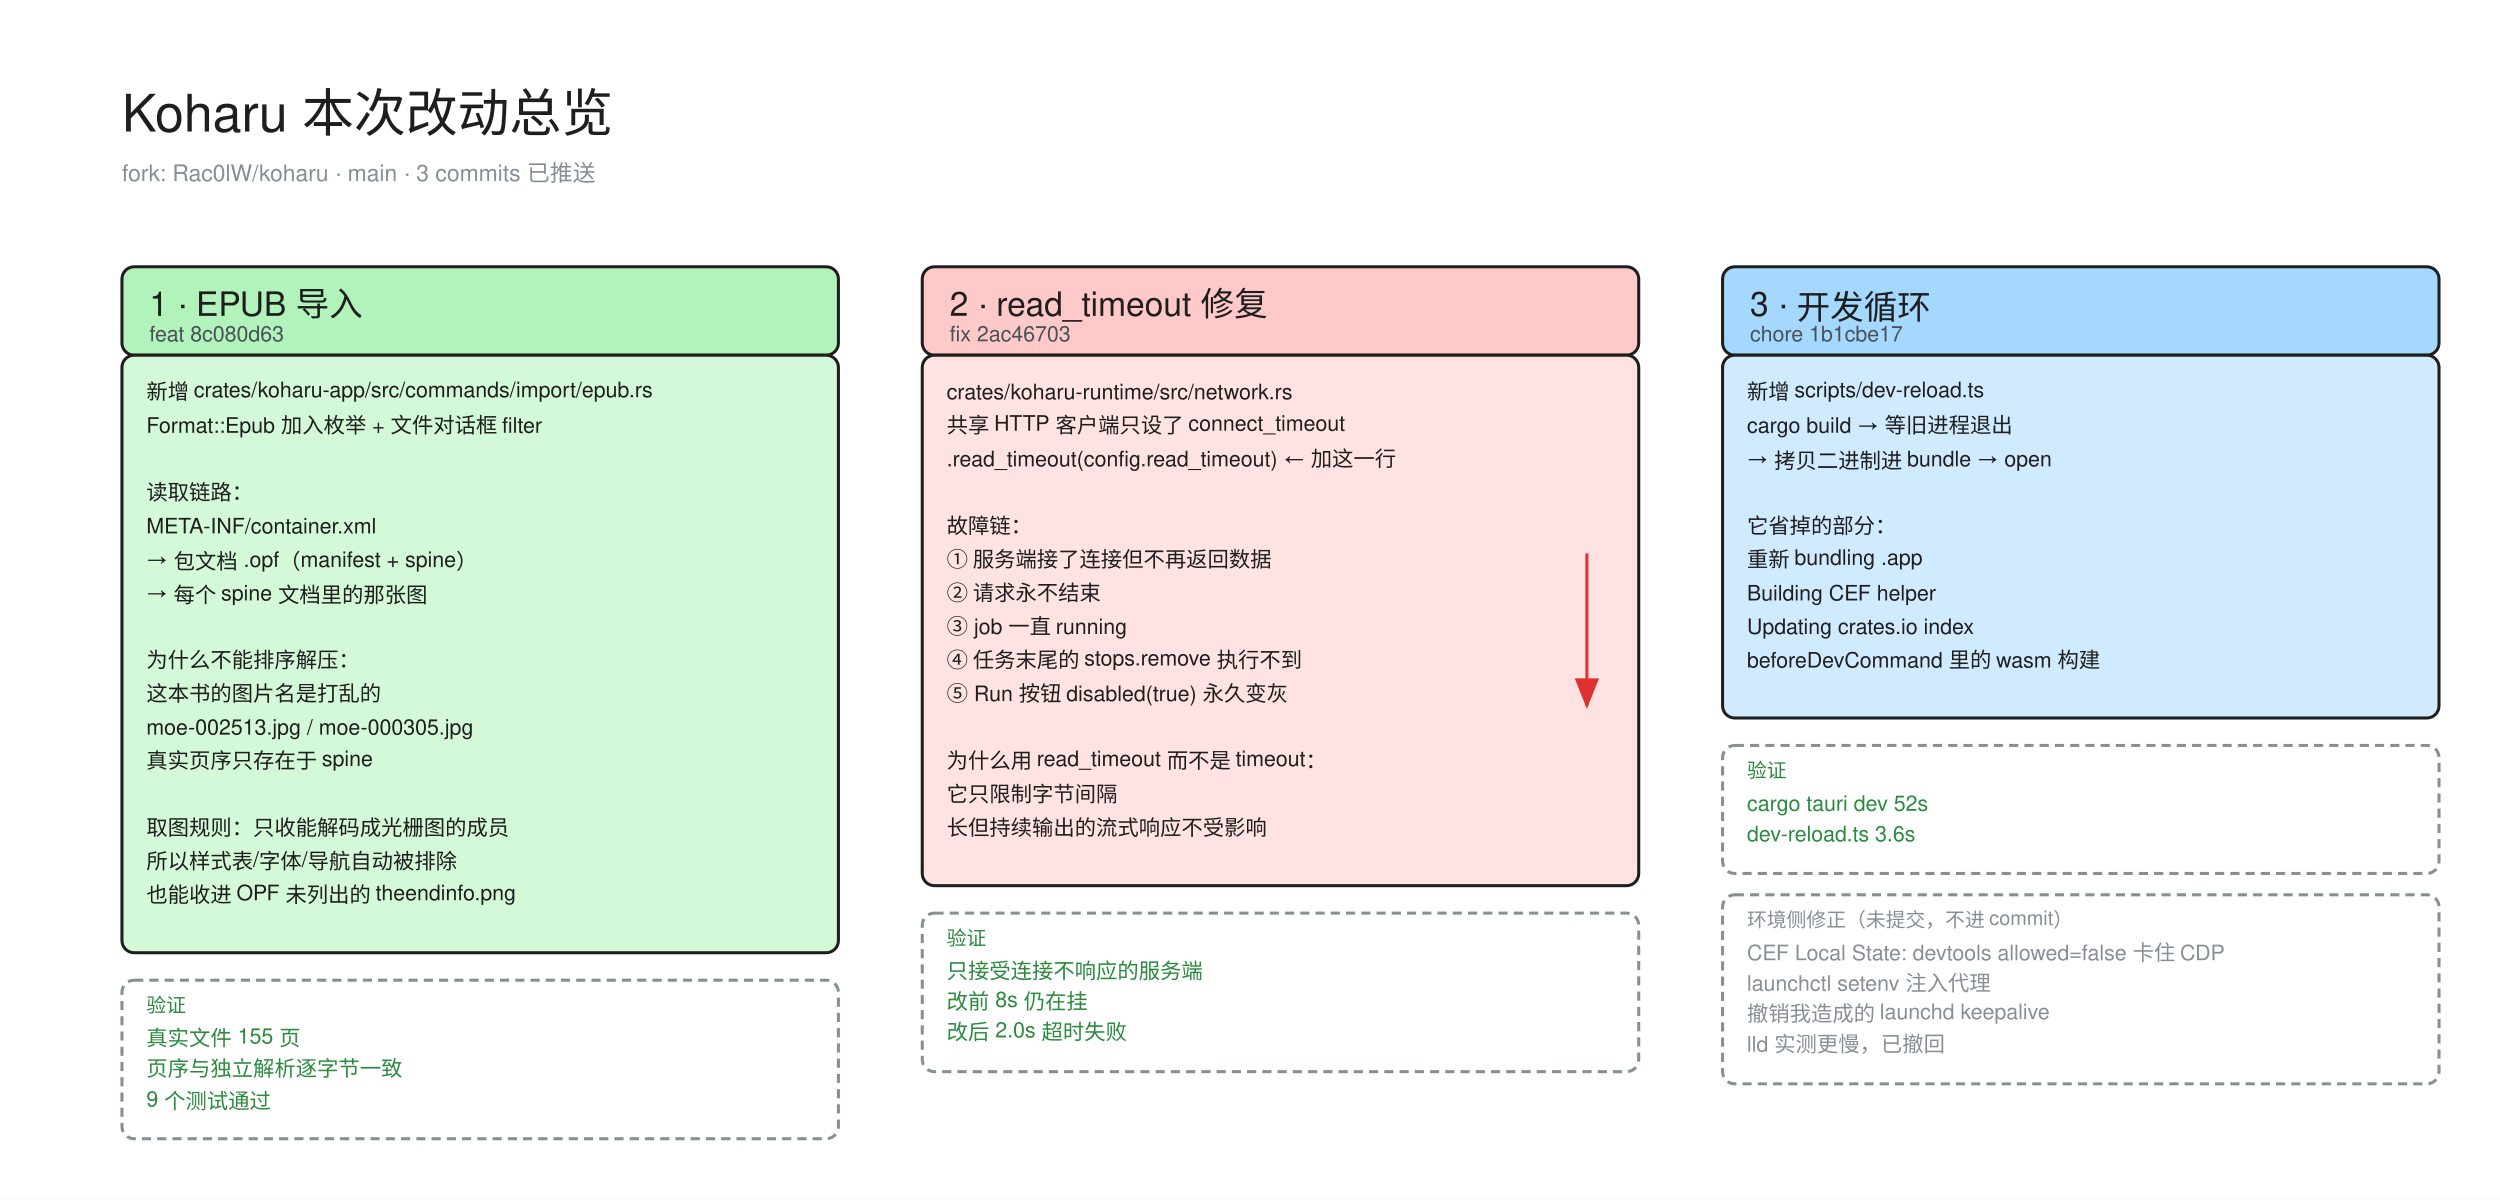
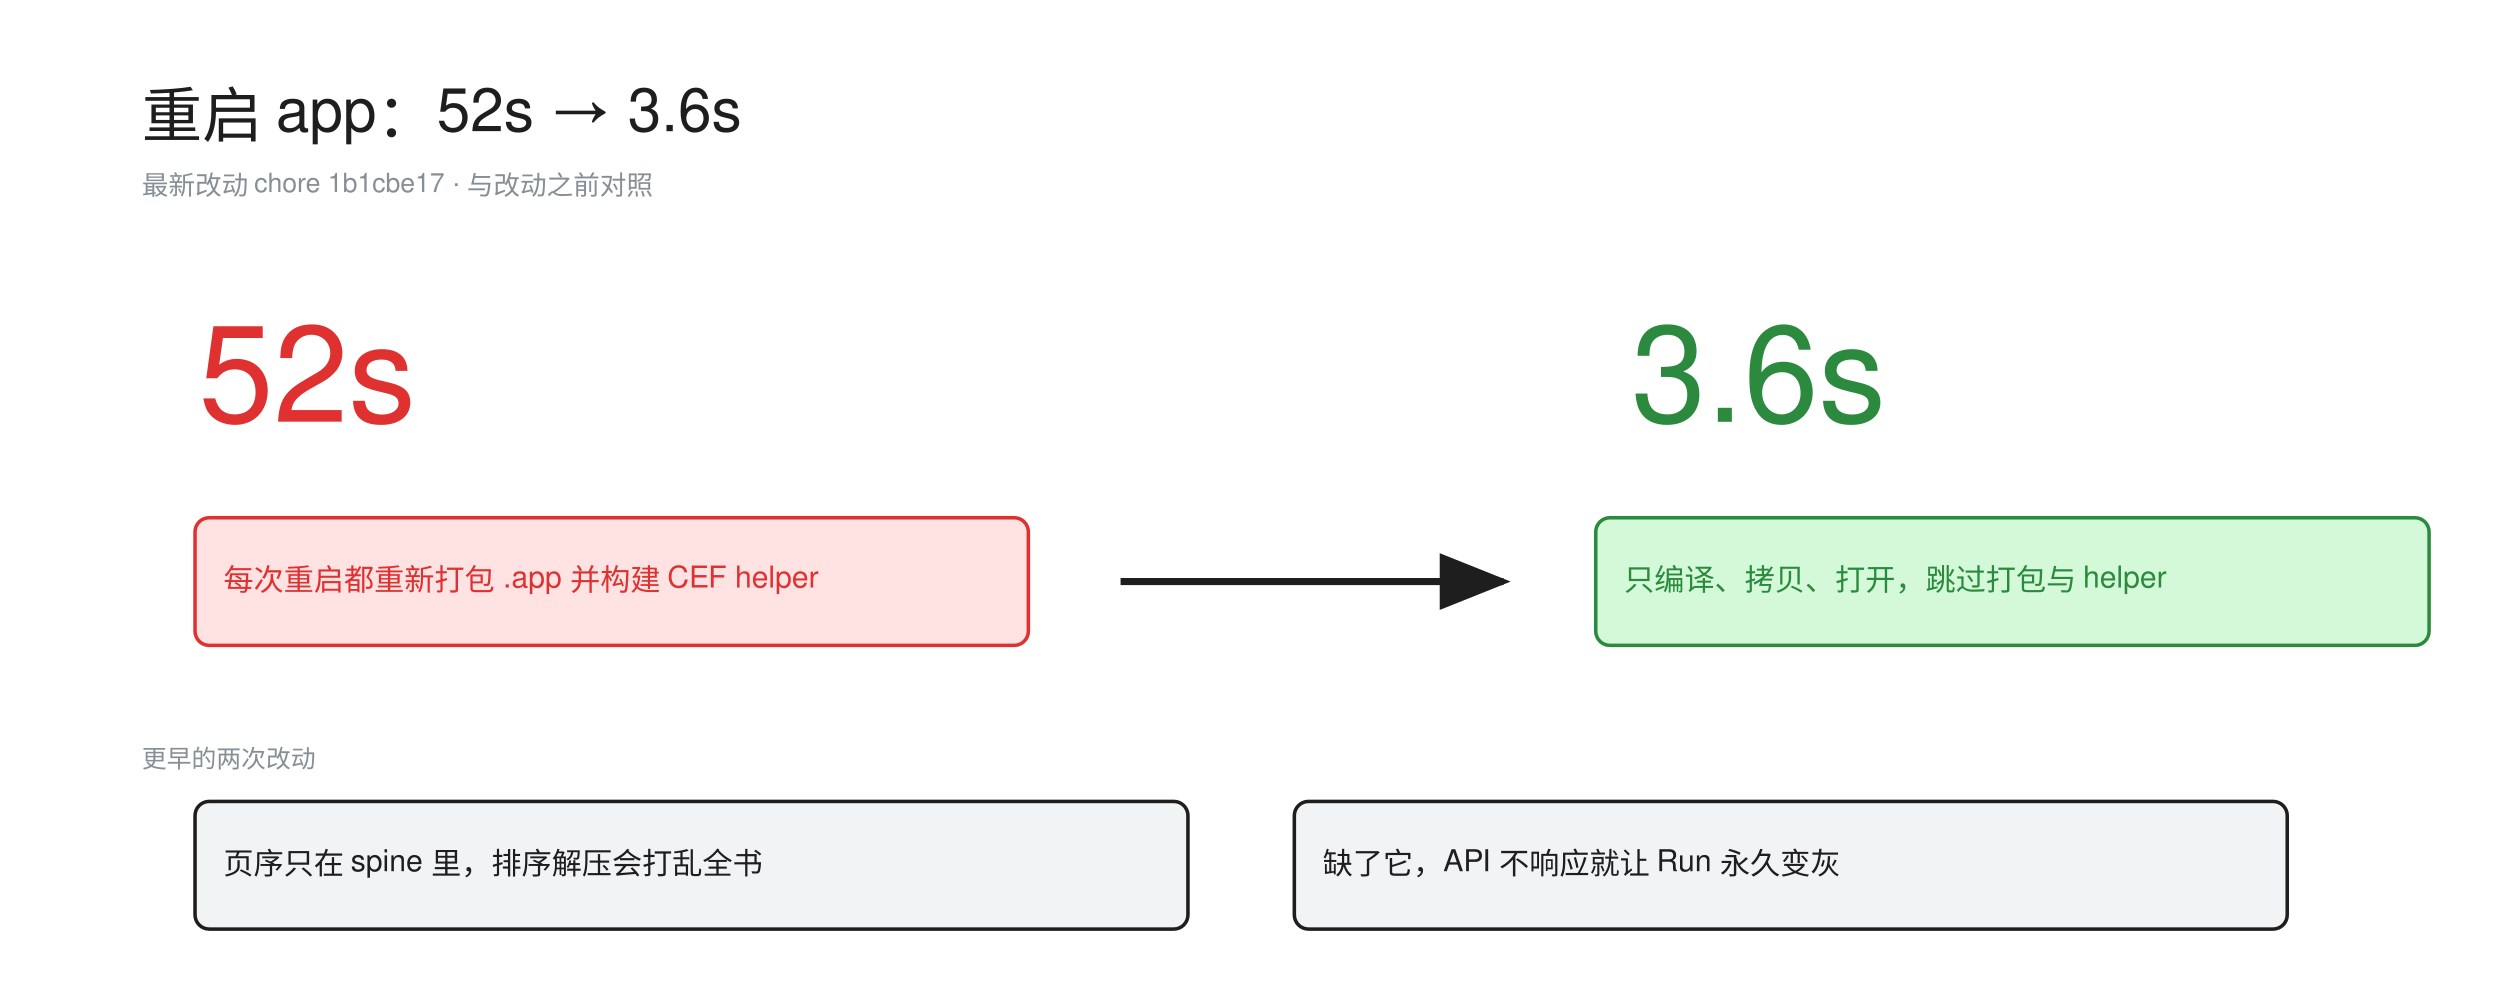
- <svg xmlns="http://www.w3.org/2000/svg" width="1640" height="787" viewBox="0 0 1640 787">
+ <svg xmlns="http://www.w3.org/2000/svg" width="1410" height="564" viewBox="0 0 1410 564">
  <defs>
    <marker id="a" markerWidth="10" markerHeight="8" refX="9" refY="4" orient="auto">
-       <path d="M0,0 L10,4 L0,8 z" fill="#e03131" />
+       <path d="M0,0 L10,4 L0,8 z" fill="#1e1e1e" />
    </marker>
  </defs>
  <rect width="100%" height="100%" fill="#ffffff" />
-   <rect x="80.0" y="175.0" width="470.0" height="58.0" rx="8" fill="#b2f2bb" stroke="#1e1e1e" stroke-width="2" />
-   <text x="98.0" y="207.2" font-family="Helvetica, Arial, 'Hiragino Sans', 'Noto Sans CJK SC', 'PingFang SC', sans-serif" font-size="22" fill="#1e1e1e">1 · EPUB 导入</text>
-   <text x="98.0" y="223.9" font-family="Helvetica, Arial, 'Hiragino Sans', 'Noto Sans CJK SC', 'PingFang SC', sans-serif" font-size="14" fill="#495057">feat 8c080d63</text>
-   <rect x="80.0" y="233.0" width="470.0" height="392.0" rx="8" fill="#d3f9d8" stroke="#1e1e1e" stroke-width="2" />
-   <text x="96.0" y="261.9" font-family="Helvetica, Arial, 'Hiragino Sans', 'Noto Sans CJK SC', 'PingFang SC', sans-serif" font-size="14" fill="#1e1e1e">新增 crates/koharu-app/src/commands/import/epub.rs</text>
-   <text x="96.0" y="283.9" font-family="Helvetica, Arial, 'Hiragino Sans', 'Noto Sans CJK SC', 'PingFang SC', sans-serif" font-size="14" fill="#1e1e1e">Format::Epub 加入枚举 + 文件对话框 filter</text>
-   <text x="96.0" y="327.9" font-family="Helvetica, Arial, 'Hiragino Sans', 'Noto Sans CJK SC', 'PingFang SC', sans-serif" font-size="14" fill="#1e1e1e">读取链路：</text>
-   <text x="96.0" y="349.9" font-family="Helvetica, Arial, 'Hiragino Sans', 'Noto Sans CJK SC', 'PingFang SC', sans-serif" font-size="14" fill="#1e1e1e">  META-INF/container.xml</text>
-   <text x="96.0" y="371.9" font-family="Helvetica, Arial, 'Hiragino Sans', 'Noto Sans CJK SC', 'PingFang SC', sans-serif" font-size="14" fill="#1e1e1e">  → 包文档 .opf（manifest + spine）</text>
-   <text x="96.0" y="393.9" font-family="Helvetica, Arial, 'Hiragino Sans', 'Noto Sans CJK SC', 'PingFang SC', sans-serif" font-size="14" fill="#1e1e1e">  → 每个 spine 文档里的那张图</text>
-   <text x="96.0" y="437.9" font-family="Helvetica, Arial, 'Hiragino Sans', 'Noto Sans CJK SC', 'PingFang SC', sans-serif" font-size="14" fill="#1e1e1e">为什么不能排序解压：</text>
-   <text x="96.0" y="459.9" font-family="Helvetica, Arial, 'Hiragino Sans', 'Noto Sans CJK SC', 'PingFang SC', sans-serif" font-size="14" fill="#1e1e1e">  这本书的图片名是打乱的</text>
-   <text x="96.0" y="481.9" font-family="Helvetica, Arial, 'Hiragino Sans', 'Noto Sans CJK SC', 'PingFang SC', sans-serif" font-size="14" fill="#1e1e1e">  moe-002513.jpg / moe-000305.jpg</text>
-   <text x="96.0" y="503.9" font-family="Helvetica, Arial, 'Hiragino Sans', 'Noto Sans CJK SC', 'PingFang SC', sans-serif" font-size="14" fill="#1e1e1e">  真实页序只存在于 spine</text>
-   <text x="96.0" y="547.9" font-family="Helvetica, Arial, 'Hiragino Sans', 'Noto Sans CJK SC', 'PingFang SC', sans-serif" font-size="14" fill="#1e1e1e">取图规则：只收能解码成光栅图的成员</text>
-   <text x="96.0" y="569.9" font-family="Helvetica, Arial, 'Hiragino Sans', 'Noto Sans CJK SC', 'PingFang SC', sans-serif" font-size="14" fill="#1e1e1e">  所以样式表/字体/导航自动被排除</text>
-   <text x="96.0" y="591.9" font-family="Helvetica, Arial, 'Hiragino Sans', 'Noto Sans CJK SC', 'PingFang SC', sans-serif" font-size="14" fill="#1e1e1e">  也能收进 OPF 未列出的 theendinfo.png</text>
-   <rect x="80.0" y="643.0" width="470.0" height="104.0" rx="8" fill="#ffffff" stroke="#868e96" stroke-width="2" stroke-dasharray="6 4" />
-   <text x="96.0" y="664.0" font-family="Helvetica, Arial, 'Hiragino Sans', 'Noto Sans CJK SC', 'PingFang SC', sans-serif" font-size="13" fill="#2b8a3e">验证</text>
-   <text x="96.0" y="685.9" font-family="Helvetica, Arial, 'Hiragino Sans', 'Noto Sans CJK SC', 'PingFang SC', sans-serif" font-size="14" fill="#2b8a3e">真实文件 155 页</text>
-   <text x="96.0" y="705.9" font-family="Helvetica, Arial, 'Hiragino Sans', 'Noto Sans CJK SC', 'PingFang SC', sans-serif" font-size="14" fill="#2b8a3e">页序与独立解析逐字节一致</text>
-   <text x="96.0" y="725.9" font-family="Helvetica, Arial, 'Hiragino Sans', 'Noto Sans CJK SC', 'PingFang SC', sans-serif" font-size="14" fill="#2b8a3e">9 个测试通过</text>
-   <rect x="605.0" y="175.0" width="470.0" height="58.0" rx="8" fill="#ffc9c9" stroke="#1e1e1e" stroke-width="2" />
-   <text x="623.0" y="207.2" font-family="Helvetica, Arial, 'Hiragino Sans', 'Noto Sans CJK SC', 'PingFang SC', sans-serif" font-size="22" fill="#1e1e1e">2 · read_timeout 修复</text>
-   <text x="623.0" y="223.9" font-family="Helvetica, Arial, 'Hiragino Sans', 'Noto Sans CJK SC', 'PingFang SC', sans-serif" font-size="14" fill="#495057">fix 2ac46703</text>
-   <rect x="605.0" y="233.0" width="470.0" height="348.0" rx="8" fill="#ffe3e3" stroke="#1e1e1e" stroke-width="2" />
-   <text x="621.0" y="261.9" font-family="Helvetica, Arial, 'Hiragino Sans', 'Noto Sans CJK SC', 'PingFang SC', sans-serif" font-size="14" fill="#1e1e1e">crates/koharu-runtime/src/network.rs</text>
-   <text x="621.0" y="283.9" font-family="Helvetica, Arial, 'Hiragino Sans', 'Noto Sans CJK SC', 'PingFang SC', sans-serif" font-size="14" fill="#1e1e1e">共享 HTTP 客户端只设了 connect_timeout</text>
-   <text x="621.0" y="305.9" font-family="Helvetica, Arial, 'Hiragino Sans', 'Noto Sans CJK SC', 'PingFang SC', sans-serif" font-size="14" fill="#1e1e1e">.read_timeout(config.read_timeout) ← 加这一行</text>
-   <text x="621.0" y="349.9" font-family="Helvetica, Arial, 'Hiragino Sans', 'Noto Sans CJK SC', 'PingFang SC', sans-serif" font-size="14" fill="#1e1e1e">故障链：</text>
-   <text x="621.0" y="371.9" font-family="Helvetica, Arial, 'Hiragino Sans', 'Noto Sans CJK SC', 'PingFang SC', sans-serif" font-size="14" fill="#1e1e1e">  ① 服务端接了连接但不再返回数据</text>
-   <text x="621.0" y="393.9" font-family="Helvetica, Arial, 'Hiragino Sans', 'Noto Sans CJK SC', 'PingFang SC', sans-serif" font-size="14" fill="#1e1e1e">  ② 请求永不结束</text>
-   <text x="621.0" y="415.9" font-family="Helvetica, Arial, 'Hiragino Sans', 'Noto Sans CJK SC', 'PingFang SC', sans-serif" font-size="14" fill="#1e1e1e">  ③ job 一直 running</text>
-   <text x="621.0" y="437.9" font-family="Helvetica, Arial, 'Hiragino Sans', 'Noto Sans CJK SC', 'PingFang SC', sans-serif" font-size="14" fill="#1e1e1e">  ④ 任务末尾的 stops.remove 执行不到</text>
-   <text x="621.0" y="459.9" font-family="Helvetica, Arial, 'Hiragino Sans', 'Noto Sans CJK SC', 'PingFang SC', sans-serif" font-size="14" fill="#1e1e1e">  ⑤ Run 按钮 disabled(true) 永久变灰</text>
-   <text x="621.0" y="503.9" font-family="Helvetica, Arial, 'Hiragino Sans', 'Noto Sans CJK SC', 'PingFang SC', sans-serif" font-size="14" fill="#1e1e1e">为什么用 read_timeout 而不是 timeout：</text>
-   <text x="621.0" y="525.9" font-family="Helvetica, Arial, 'Hiragino Sans', 'Noto Sans CJK SC', 'PingFang SC', sans-serif" font-size="14" fill="#1e1e1e">  它只限制字节间隔</text>
-   <text x="621.0" y="547.9" font-family="Helvetica, Arial, 'Hiragino Sans', 'Noto Sans CJK SC', 'PingFang SC', sans-serif" font-size="14" fill="#1e1e1e">  长但持续输出的流式响应不受影响</text>
-   <rect x="605.0" y="599.0" width="470.0" height="104.0" rx="8" fill="#ffffff" stroke="#868e96" stroke-width="2" stroke-dasharray="6 4" />
-   <text x="621.0" y="620.0" font-family="Helvetica, Arial, 'Hiragino Sans', 'Noto Sans CJK SC', 'PingFang SC', sans-serif" font-size="13" fill="#2b8a3e">验证</text>
-   <text x="621.0" y="641.9" font-family="Helvetica, Arial, 'Hiragino Sans', 'Noto Sans CJK SC', 'PingFang SC', sans-serif" font-size="14" fill="#2b8a3e">只接受连接不响应的服务端</text>
-   <text x="621.0" y="661.9" font-family="Helvetica, Arial, 'Hiragino Sans', 'Noto Sans CJK SC', 'PingFang SC', sans-serif" font-size="14" fill="#2b8a3e">改前 8s 仍在挂</text>
-   <text x="621.0" y="681.9" font-family="Helvetica, Arial, 'Hiragino Sans', 'Noto Sans CJK SC', 'PingFang SC', sans-serif" font-size="14" fill="#2b8a3e">改后 2.0s 超时失败</text>
-   <rect x="1130.0" y="175.0" width="470.0" height="58.0" rx="8" fill="#a5d8ff" stroke="#1e1e1e" stroke-width="2" />
-   <text x="1148.0" y="207.2" font-family="Helvetica, Arial, 'Hiragino Sans', 'Noto Sans CJK SC', 'PingFang SC', sans-serif" font-size="22" fill="#1e1e1e">3 · 开发循环</text>
-   <text x="1148.0" y="223.9" font-family="Helvetica, Arial, 'Hiragino Sans', 'Noto Sans CJK SC', 'PingFang SC', sans-serif" font-size="14" fill="#495057">chore 1b1cbe17</text>
-   <rect x="1130.0" y="233.0" width="470.0" height="238.0" rx="8" fill="#d0ebff" stroke="#1e1e1e" stroke-width="2" />
-   <text x="1146.0" y="261.9" font-family="Helvetica, Arial, 'Hiragino Sans', 'Noto Sans CJK SC', 'PingFang SC', sans-serif" font-size="14" fill="#1e1e1e">新增 scripts/dev-reload.ts</text>
-   <text x="1146.0" y="283.9" font-family="Helvetica, Arial, 'Hiragino Sans', 'Noto Sans CJK SC', 'PingFang SC', sans-serif" font-size="14" fill="#1e1e1e">  cargo build → 等旧进程退出</text>
-   <text x="1146.0" y="305.9" font-family="Helvetica, Arial, 'Hiragino Sans', 'Noto Sans CJK SC', 'PingFang SC', sans-serif" font-size="14" fill="#1e1e1e">  → 拷贝二进制进 bundle → open</text>
-   <text x="1146.0" y="349.9" font-family="Helvetica, Arial, 'Hiragino Sans', 'Noto Sans CJK SC', 'PingFang SC', sans-serif" font-size="14" fill="#1e1e1e">它省掉的部分：</text>
-   <text x="1146.0" y="371.9" font-family="Helvetica, Arial, 'Hiragino Sans', 'Noto Sans CJK SC', 'PingFang SC', sans-serif" font-size="14" fill="#1e1e1e">  重新 bundling .app</text>
-   <text x="1146.0" y="393.9" font-family="Helvetica, Arial, 'Hiragino Sans', 'Noto Sans CJK SC', 'PingFang SC', sans-serif" font-size="14" fill="#1e1e1e">  Building CEF helper</text>
-   <text x="1146.0" y="415.9" font-family="Helvetica, Arial, 'Hiragino Sans', 'Noto Sans CJK SC', 'PingFang SC', sans-serif" font-size="14" fill="#1e1e1e">  Updating crates.io index</text>
-   <text x="1146.0" y="437.9" font-family="Helvetica, Arial, 'Hiragino Sans', 'Noto Sans CJK SC', 'PingFang SC', sans-serif" font-size="14" fill="#1e1e1e">  beforeDevCommand 里的 wasm 构建</text>
-   <rect x="1130.0" y="489.0" width="470.0" height="84.0" rx="8" fill="#ffffff" stroke="#868e96" stroke-width="2" stroke-dasharray="6 4" />
-   <text x="1146.0" y="510.0" font-family="Helvetica, Arial, 'Hiragino Sans', 'Noto Sans CJK SC', 'PingFang SC', sans-serif" font-size="13" fill="#2b8a3e">验证</text>
-   <text x="1146.0" y="531.9" font-family="Helvetica, Arial, 'Hiragino Sans', 'Noto Sans CJK SC', 'PingFang SC', sans-serif" font-size="14" fill="#2b8a3e">cargo tauri dev   52s</text>
-   <text x="1146.0" y="551.9" font-family="Helvetica, Arial, 'Hiragino Sans', 'Noto Sans CJK SC', 'PingFang SC', sans-serif" font-size="14" fill="#2b8a3e">dev-reload.ts      3.6s</text>
-   <rect x="1130.0" y="587.0" width="470.0" height="124.0" rx="8" fill="#ffffff" stroke="#868e96" stroke-width="2" stroke-dasharray="6 4" />
-   <text x="1146.0" y="608.0" font-family="Helvetica, Arial, 'Hiragino Sans', 'Noto Sans CJK SC', 'PingFang SC', sans-serif" font-size="13" fill="#868e96">环境侧修正（未提交，不进 commit）</text>
-   <text x="1146.0" y="629.9" font-family="Helvetica, Arial, 'Hiragino Sans', 'Noto Sans CJK SC', 'PingFang SC', sans-serif" font-size="14" fill="#868e96">CEF Local State: devtools allowed=false 卡住 CDP</text>
-   <text x="1146.0" y="649.9" font-family="Helvetica, Arial, 'Hiragino Sans', 'Noto Sans CJK SC', 'PingFang SC', sans-serif" font-size="14" fill="#868e96">launchctl setenv 注入代理</text>
-   <text x="1146.0" y="669.9" font-family="Helvetica, Arial, 'Hiragino Sans', 'Noto Sans CJK SC', 'PingFang SC', sans-serif" font-size="14" fill="#868e96">撤销我造成的 launchd keepalive</text>
-   <text x="1146.0" y="689.9" font-family="Helvetica, Arial, 'Hiragino Sans', 'Noto Sans CJK SC', 'PingFang SC', sans-serif" font-size="14" fill="#868e96">lld 实测更慢，已撤回</text>
-   <line x1="1041.0" y1="363.0" x2="1041.0" y2="463.0" stroke="#e03131" stroke-width="2" marker-end="url(#a)" />
-   <text x="80.0" y="86.3" font-family="Helvetica, Arial, 'Hiragino Sans', 'Noto Sans CJK SC', 'PingFang SC', sans-serif" font-size="34" fill="#1e1e1e">Koharu 本次改动总览</text>
-   <text x="80.0" y="118.8" font-family="Helvetica, Arial, 'Hiragino Sans', 'Noto Sans CJK SC', 'PingFang SC', sans-serif" font-size="15" fill="#868e96">fork: Rac0lW/koharu · main · 3 commits 已推送</text>
+   <text x="80.0" y="77.3" font-family="Helvetica, Arial, 'Hiragino Sans', 'Noto Sans CJK SC', 'PingFang SC', sans-serif" font-size="34" fill="#1e1e1e">重启 app：52s → 3.6s</text>
+   <text x="80.0" y="109.8" font-family="Helvetica, Arial, 'Hiragino Sans', 'Noto Sans CJK SC', 'PingFang SC', sans-serif" font-size="15" fill="#868e96">最新改动 chore 1b1cbe17 · 与改动之前对照</text>
+   <text x="112.0" y="237.9" font-family="Helvetica, Arial, 'Hiragino Sans', 'Noto Sans CJK SC', 'PingFang SC', sans-serif" font-size="76" fill="#e03131">52s</text>
+   <rect x="110.0" y="292.0" width="470.0" height="72.0" rx="8" fill="#ffe3e3" stroke="#e03131" stroke-width="2" />
+   <text x="126.0" y="333.0" font-family="Helvetica, Arial, 'Hiragino Sans', 'Noto Sans CJK SC', 'PingFang SC', sans-serif" font-size="17" fill="#e03131">每次重启都重新打包 .app 并构建 CEF helper</text>
+   <text x="920.0" y="237.9" font-family="Helvetica, Arial, 'Hiragino Sans', 'Noto Sans CJK SC', 'PingFang SC', sans-serif" font-size="76" fill="#2b8a3e">3.6s</text>
+   <rect x="900.0" y="292.0" width="470.0" height="72.0" rx="8" fill="#d3f9d8" stroke="#2b8a3e" stroke-width="2" />
+   <text x="916.0" y="333.0" font-family="Helvetica, Arial, 'Hiragino Sans', 'Noto Sans CJK SC', 'PingFang SC', sans-serif" font-size="17" fill="#2b8a3e">只编译、拷贝、打开，跳过打包与 helper</text>
+   <line x1="632.0" y1="328.0" x2="848.0" y2="328.0" stroke="#1e1e1e" stroke-width="4" marker-end="url(#a)" />
+   <text x="80.0" y="432.9" font-family="Helvetica, Arial, 'Hiragino Sans', 'Noto Sans CJK SC', 'PingFang SC', sans-serif" font-size="14" fill="#868e96">更早的两次改动</text>
+   <rect x="110.0" y="452.0" width="560.0" height="72.0" rx="8" fill="#f1f3f5" stroke="#1e1e1e" stroke-width="2" />
+   <text x="126.0" y="493.0" font-family="Helvetica, Arial, 'Hiragino Sans', 'Noto Sans CJK SC', 'PingFang SC', sans-serif" font-size="17" fill="#1e1e1e">页序只在 spine 里，排序解压会打乱全书</text>
+   <rect x="730.0" y="452.0" width="560.0" height="72.0" rx="8" fill="#f1f3f5" stroke="#1e1e1e" stroke-width="2" />
+   <text x="746.0" y="493.0" font-family="Helvetica, Arial, 'Hiragino Sans', 'Noto Sans CJK SC', 'PingFang SC', sans-serif" font-size="17" fill="#1e1e1e">缺了它，API 不响应就让 Run 永久变灰</text>
</svg>
